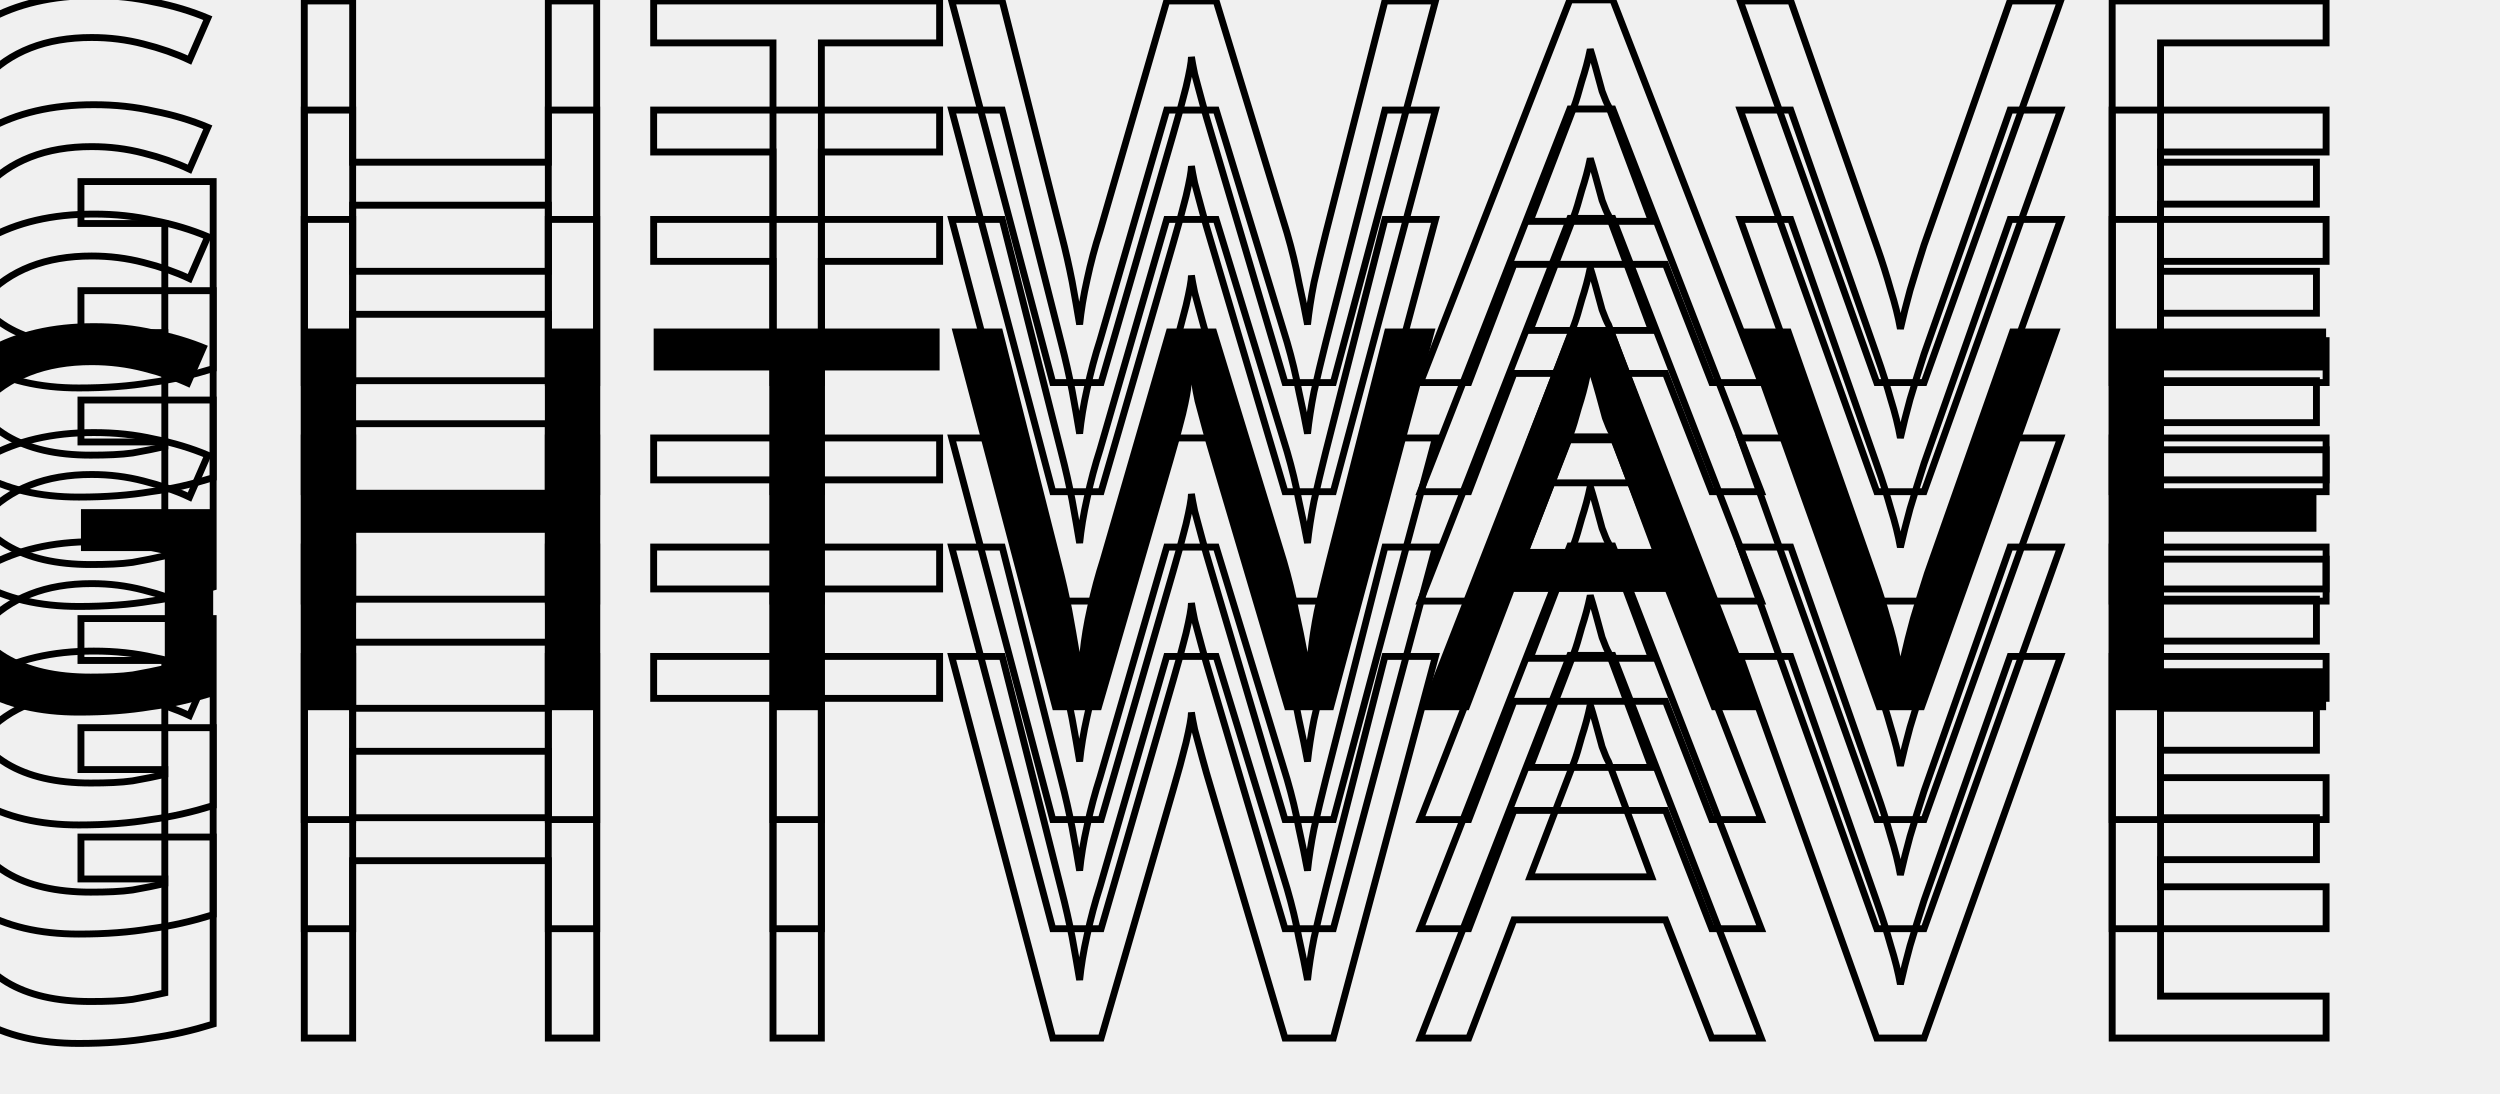
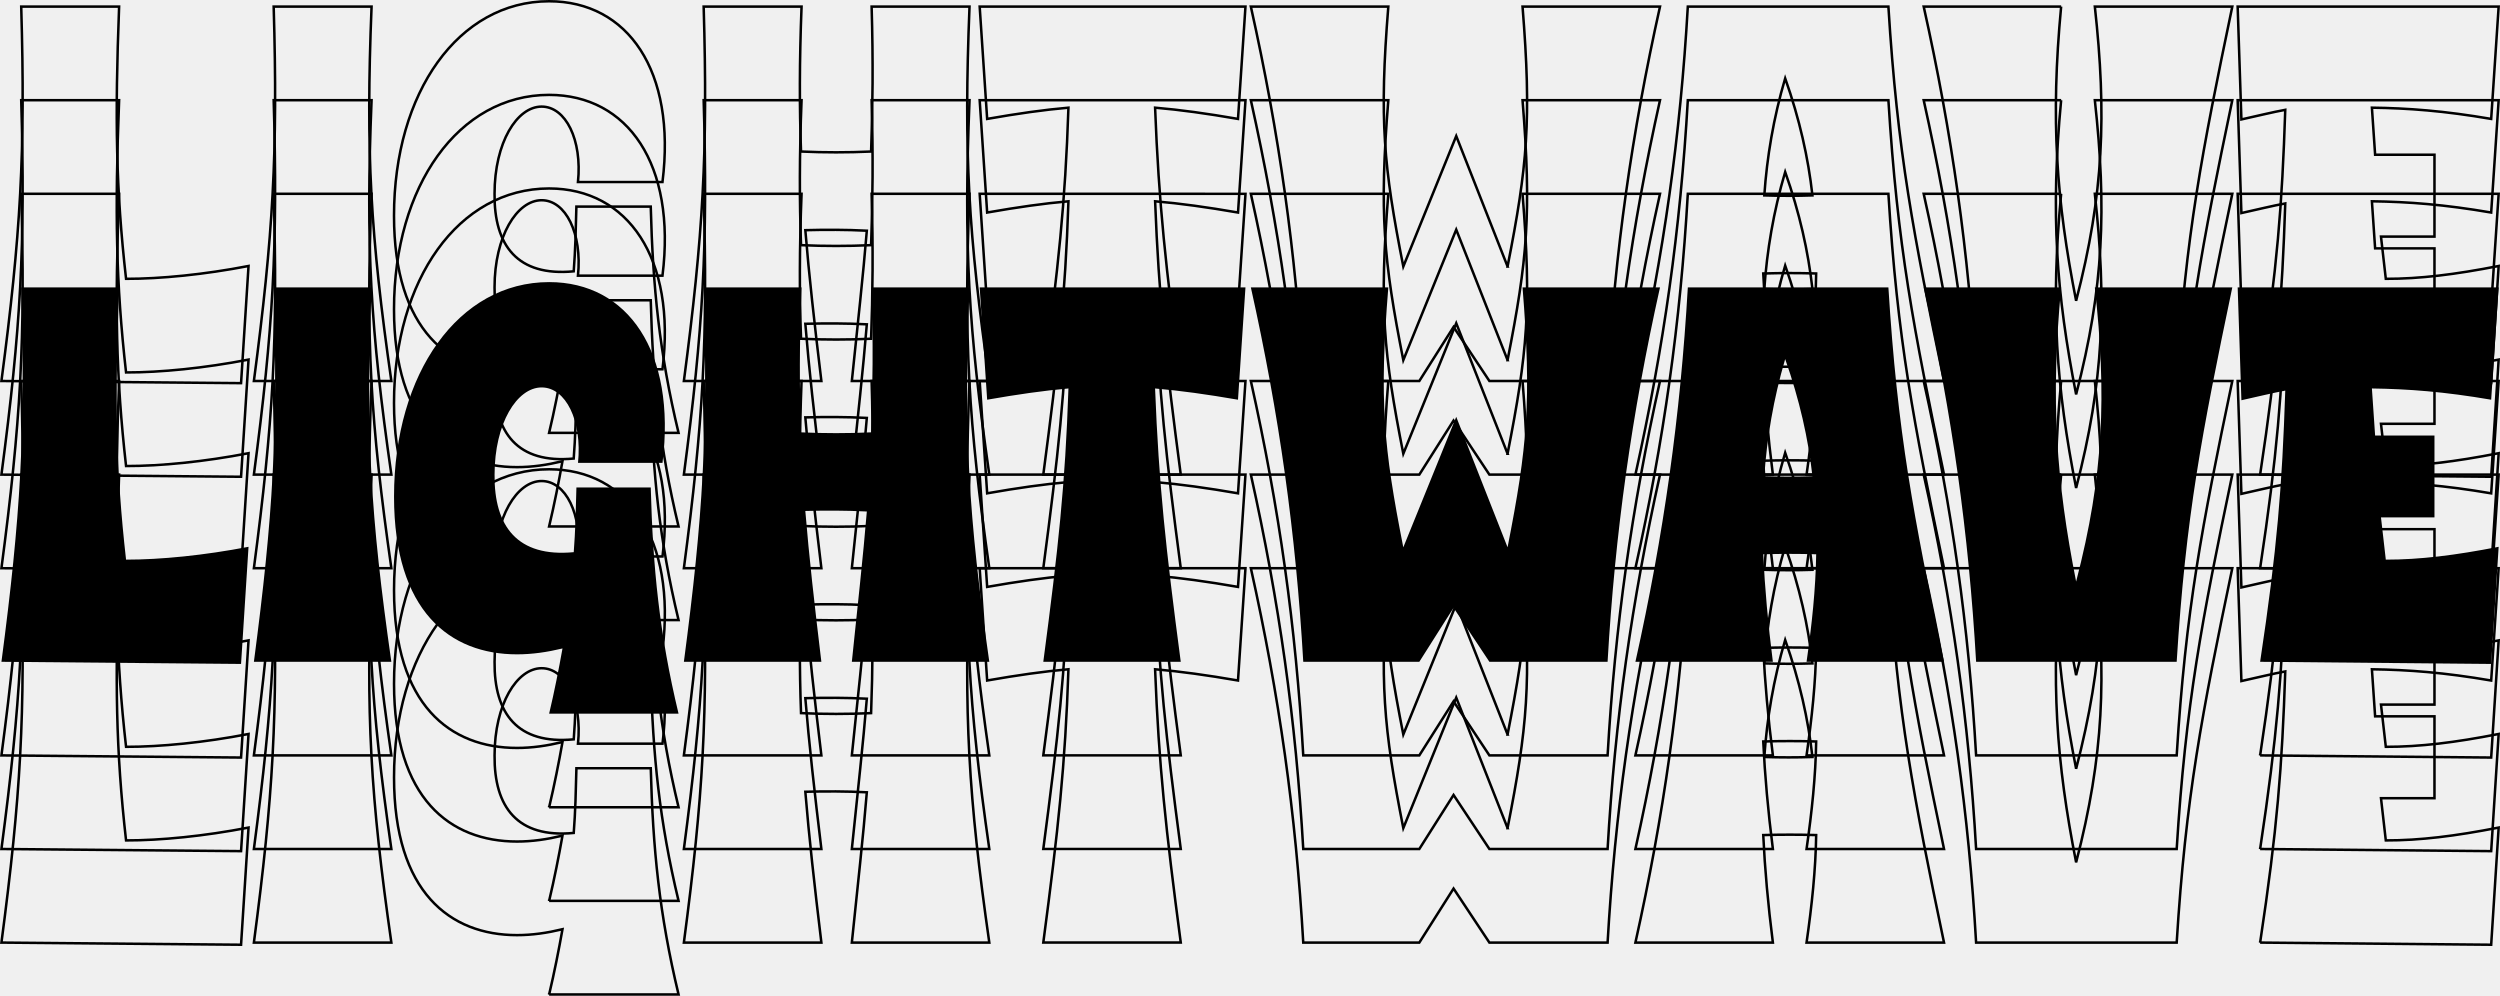
- <svg xmlns="http://www.w3.org/2000/svg" width="36.337mm" height="15.888mm" viewBox="0 0 36.337 15.888" version="1.1" id="svg1">
+ <svg xmlns="http://www.w3.org/2000/svg" width="98.938mm" height="39.407mm" viewBox="0 0 98.938 39.407" version="1.1" id="svg1">
  <defs id="defs1" />
-   <g id="layer1" transform="translate(-48.90926,-80.59549)">
-     <text xml:space="preserve" style="font-size:7.761px;font-family:'URW Gothic';-inkscape-font-specification:'URW Gothic';text-align:center;writing-mode:lr-tb;direction:ltr;text-anchor:middle;fill:#ffffff;stroke-width:0.1;stroke-linecap:round" x="67.078" y="90.918" id="text1">
-       <tspan id="tspan1" style="font-style:normal;font-variant:normal;font-weight:normal;font-stretch:normal;font-family:'Black Wizard Straight PERSONAL';-inkscape-font-specification:'Black Wizard Straight PERSONAL';fill:#000000;stroke-width:0.1" x="67.078" y="90.918">LIGHTWAVE</tspan>
-     </text>
-     <text xml:space="preserve" style="font-size:7.761px;font-family:'URW Gothic';-inkscape-font-specification:'URW Gothic';text-align:center;writing-mode:lr-tb;direction:ltr;text-anchor:middle;fill:none;stroke:#000000;stroke-width:0.1;stroke-linecap:round;stroke-opacity:1" x="67.078" y="89.331" id="text2">
-       <tspan id="tspan2" style="font-style:normal;font-variant:normal;font-weight:normal;font-stretch:normal;font-family:'Black Wizard Straight PERSONAL';-inkscape-font-specification:'Black Wizard Straight PERSONAL';fill:none;stroke:#000000;stroke-width:0.1;stroke-opacity:1" x="67.078" y="89.331">LIGHTWAVE</tspan>
-     </text>
-     <text xml:space="preserve" style="font-size:7.761px;font-family:'URW Gothic';-inkscape-font-specification:'URW Gothic';text-align:center;writing-mode:lr-tb;direction:ltr;text-anchor:middle;fill:none;stroke:#000000;stroke-width:0.1;stroke-linecap:round;stroke-opacity:1" x="67.078" y="87.743" id="text4">
-       <tspan id="tspan4" style="font-style:normal;font-variant:normal;font-weight:normal;font-stretch:normal;font-family:'Black Wizard Straight PERSONAL';-inkscape-font-specification:'Black Wizard Straight PERSONAL';fill:none;stroke:#000000;stroke-width:0.1;stroke-opacity:1" x="67.078" y="87.743">LIGHTWAVE</tspan>
-     </text>
-     <text xml:space="preserve" style="font-size:7.761px;font-family:'URW Gothic';-inkscape-font-specification:'URW Gothic';text-align:center;writing-mode:lr-tb;direction:ltr;text-anchor:middle;fill:none;stroke:#000000;stroke-width:0.1;stroke-linecap:round;stroke-opacity:1" x="67.078" y="86.156" id="text5">
-       <tspan id="tspan5" style="font-style:normal;font-variant:normal;font-weight:normal;font-stretch:normal;font-family:'Black Wizard Straight PERSONAL';-inkscape-font-specification:'Black Wizard Straight PERSONAL';fill:none;stroke:#000000;stroke-width:0.1;stroke-opacity:1" x="67.078" y="86.156">LIGHTWAVE</tspan>
-     </text>
-     <text xml:space="preserve" style="font-size:7.761px;font-family:'URW Gothic';-inkscape-font-specification:'URW Gothic';text-align:center;writing-mode:lr-tb;direction:ltr;text-anchor:middle;fill:none;stroke:#000000;stroke-width:0.1;stroke-linecap:round;stroke-opacity:1" x="67.078" y="92.506" id="text6">
-       <tspan id="tspan6" style="font-style:normal;font-variant:normal;font-weight:normal;font-stretch:normal;font-family:'Black Wizard Straight PERSONAL';-inkscape-font-specification:'Black Wizard Straight PERSONAL';fill:none;stroke:#000000;stroke-width:0.1;stroke-opacity:1" x="67.078" y="92.506">LIGHTWAVE</tspan>
-     </text>
-     <text xml:space="preserve" style="font-size:7.761px;font-family:'URW Gothic';-inkscape-font-specification:'URW Gothic';text-align:center;writing-mode:lr-tb;direction:ltr;text-anchor:middle;fill:none;stroke:#000000;stroke-width:0.1;stroke-linecap:round;stroke-opacity:1" x="67.078" y="94.093" id="text7">
-       <tspan id="tspan7" style="font-style:normal;font-variant:normal;font-weight:normal;font-stretch:normal;font-family:'Black Wizard Straight PERSONAL';-inkscape-font-specification:'Black Wizard Straight PERSONAL';fill:none;stroke:#000000;stroke-width:0.1;stroke-opacity:1" x="67.078" y="94.093">LIGHTWAVE</tspan>
-     </text>
-     <text xml:space="preserve" style="font-size:7.761px;font-family:'URW Gothic';-inkscape-font-specification:'URW Gothic';text-align:center;writing-mode:lr-tb;direction:ltr;text-anchor:middle;fill:none;stroke:#000000;stroke-width:0.1;stroke-linecap:round;stroke-opacity:1" x="67.078" y="95.681" id="text8">
-       <tspan id="tspan8" style="font-style:normal;font-variant:normal;font-weight:normal;font-stretch:normal;font-family:'Black Wizard Straight PERSONAL';-inkscape-font-specification:'Black Wizard Straight PERSONAL';fill:none;stroke:#000000;stroke-width:0.1;stroke-opacity:1" x="67.078" y="95.681">LIGHTWAVE</tspan>
-     </text>
+   <g id="layer1" transform="translate(-48.05528,-56.33104)">
+     <path d="m 48.112,86.226 9.483,0.085 0.296,-4.636 c -1.757,0.339 -3.471,0.508 -4.847,0.508 -0.402,-3.556 -0.445,-6.35 -0.275,-10.774 h -3.874 c 0.169,5.779 -0.021,9.038 -0.783,14.817 z m 9.991,0 h 5.44 c -0.826,-5.779 -1.016,-9.038 -0.783,-14.817 h -3.874 c 0.169,5.779 -0.021,9.038 -0.783,14.817 z m 11.684,2.053 h 5.122 C 74.147,85.104 73.893,82.501 73.809,79.326 h -2.942 c -0.021,0.889 -0.042,1.736 -0.106,2.561 -2.223,0.212 -3.154,-1.016 -3.133,-3.069 0,-2.032 0.889,-3.45 1.863,-3.45 0.953,0 1.609,1.312 1.439,2.985 h 3.344 c 0.55,-4.403 -1.376,-7.154 -4.487,-7.154 -3.577,0 -6.138,3.598 -6.138,8.488 0,4.551 2.223,6.244 4.868,6.244 0.593,0 1.185,-0.085 1.799,-0.233 -0.148,0.826 -0.318,1.693 -0.529,2.582 z m 5.334,-2.053 h 5.44 c -0.275,-2.286 -0.487,-4.17 -0.635,-5.969 0.804,-0.021 1.609,-0.021 2.434,0.021 -0.148,1.799 -0.36,3.683 -0.593,5.948 h 5.44 c -0.826,-5.779 -1.016,-9.038 -0.783,-14.817 h -3.874 c 0.064,2.18 0.042,4.001 -0.021,5.736 -0.953,0.042 -1.82,0.042 -2.773,0 -0.064,-1.736 -0.064,-3.556 0.021,-5.736 h -3.874 c 0.169,5.779 -0.021,9.038 -0.783,14.817 z m 11.705,-14.817 0.296,4.445 c 1.207,-0.212 2.244,-0.36 3.217,-0.445 -0.127,3.81 -0.402,6.329 -0.995,10.816 h 5.44 c -0.593,-4.487 -0.868,-7.006 -1.016,-10.816 0.995,0.085 2.053,0.233 3.281,0.445 l 0.296,-4.445 z m 20.892,10.287 -2.032,-5.165 -2.095,5.165 c -0.783,-3.979 -0.953,-5.8 -0.593,-10.287 h -5.44 c 1.122,5.038 1.778,9.694 2.074,14.817 h 4.593 l 1.355,-2.138 1.418,2.138 h 4.678 c 0.296,-5.122 0.953,-9.779 2.074,-14.817 h -5.44 c 0.36,4.487 0.191,6.308 -0.593,10.287 z m 10.16,-2.815 c 0.106,-1.524 0.36,-3.048 0.826,-4.636 0.572,1.63 0.91,3.133 1.079,4.636 -0.635,0.021 -1.249,0.021 -1.905,0 z m -5.101,7.345 h 5.44 c -0.191,-1.503 -0.318,-2.921 -0.381,-4.255 0.72,-0.021 1.397,-0.021 2.095,0 -0.021,1.376 -0.169,2.773 -0.381,4.255 h 5.44 c -1.207,-5.779 -1.842,-9.038 -2.201,-14.817 h -7.938 c -0.296,5.122 -0.953,9.779 -2.074,14.817 z m 16.849,-14.817 h -5.44 c 1.122,5.038 1.778,9.694 2.074,14.817 h 7.938 c 0.36,-5.779 0.995,-9.038 2.201,-14.817 h -5.44 c 0.466,4.255 0.36,7.408 -0.741,11.642 -0.783,-3.979 -1.016,-7.154 -0.593,-11.642 z m 7.874,14.817 9.144,0.085 0.296,-4.636 c -1.736,0.339 -3.111,0.508 -4.466,0.508 l -0.191,-1.672 h 2.117 V 77.273 h -2.349 l -0.127,-1.863 c 1.46,0.021 2.857,0.127 4.72,0.445 l 0.296,-4.445 h -10.329 l 0.148,4.466 c 0.572,-0.127 1.27,-0.296 1.736,-0.381 -0.127,3.81 -0.318,6.244 -0.995,10.732 z" id="text10" style="font-size:21.167px;font-family:'Black Wizard Straight PERSONAL';-inkscape-font-specification:'Black Wizard Straight PERSONAL';text-align:center;text-anchor:middle;fill:none;stroke:#000000;stroke-width:0.1;stroke-linecap:round" aria-label="Lightwave" />
+     <path d="m 48.112,89.93 9.483,0.085 0.296,-4.636 c -1.757,0.339 -3.471,0.508 -4.847,0.508 -0.402,-3.556 -0.445,-6.35 -0.275,-10.774 h -3.874 c 0.169,5.779 -0.021,9.038 -0.783,14.817 z m 9.991,0 h 5.44 c -0.826,-5.779 -1.016,-9.038 -0.783,-14.817 h -3.874 c 0.169,5.779 -0.021,9.038 -0.783,14.817 z m 11.684,2.053 h 5.122 C 74.147,88.808 73.893,86.205 73.809,83.03 h -2.942 c -0.021,0.889 -0.042,1.736 -0.106,2.561 -2.223,0.212 -3.154,-1.016 -3.133,-3.069 0,-2.032 0.889,-3.45 1.863,-3.45 0.953,0 1.609,1.312 1.439,2.985 h 3.344 c 0.55,-4.403 -1.376,-7.154 -4.487,-7.154 -3.577,0 -6.138,3.598 -6.138,8.488 0,4.551 2.223,6.244 4.868,6.244 0.593,0 1.185,-0.085 1.799,-0.233 -0.148,0.826 -0.318,1.693 -0.529,2.582 z m 5.334,-2.053 h 5.44 c -0.275,-2.286 -0.487,-4.17 -0.635,-5.969 0.804,-0.021 1.609,-0.021 2.434,0.021 -0.148,1.799 -0.36,3.683 -0.593,5.948 h 5.44 c -0.826,-5.779 -1.016,-9.038 -0.783,-14.817 h -3.874 c 0.064,2.18 0.042,4.001 -0.021,5.736 -0.953,0.042 -1.82,0.042 -2.773,0 -0.064,-1.736 -0.064,-3.556 0.021,-5.736 h -3.874 c 0.169,5.779 -0.021,9.038 -0.783,14.817 z m 11.705,-14.817 0.296,4.445 c 1.207,-0.212 2.244,-0.36 3.217,-0.445 -0.127,3.81 -0.402,6.329 -0.995,10.816 h 5.44 c -0.593,-4.487 -0.868,-7.006 -1.016,-10.816 0.995,0.085 2.053,0.233 3.281,0.445 l 0.296,-4.445 z m 20.892,10.287 -2.032,-5.165 -2.095,5.165 c -0.783,-3.979 -0.953,-5.8 -0.593,-10.287 h -5.44 c 1.122,5.038 1.778,9.694 2.074,14.817 h 4.593 l 1.355,-2.138 1.418,2.138 h 4.678 c 0.296,-5.122 0.953,-9.779 2.074,-14.817 h -5.44 c 0.36,4.487 0.191,6.308 -0.593,10.287 z m 10.16,-2.815 c 0.106,-1.524 0.36,-3.048 0.826,-4.636 0.572,1.63 0.91,3.133 1.079,4.636 -0.635,0.021 -1.249,0.021 -1.905,0 z m -5.101,7.345 h 5.44 c -0.191,-1.503 -0.318,-2.921 -0.381,-4.255 0.72,-0.021 1.397,-0.021 2.095,0 -0.021,1.376 -0.169,2.773 -0.381,4.255 h 5.44 c -1.207,-5.779 -1.842,-9.038 -2.201,-14.817 h -7.938 c -0.296,5.122 -0.953,9.779 -2.074,14.817 z m 16.849,-14.817 h -5.44 c 1.122,5.038 1.778,9.694 2.074,14.817 h 7.938 c 0.36,-5.779 0.995,-9.038 2.201,-14.817 h -5.44 c 0.466,4.255 0.36,7.408 -0.741,11.642 -0.783,-3.979 -1.016,-7.154 -0.593,-11.642 z m 7.874,14.817 9.144,0.085 0.296,-4.636 c -1.736,0.339 -3.111,0.508 -4.466,0.508 l -0.191,-1.672 h 2.117 V 80.977 h -2.349 l -0.127,-1.863 c 1.46,0.021 2.857,0.127 4.72,0.445 l 0.296,-4.445 h -10.329 l 0.148,4.466 c 0.572,-0.127 1.27,-0.296 1.736,-0.381 -0.127,3.81 -0.318,6.244 -0.995,10.732 z" id="text11" style="font-size:21.167px;font-family:'Black Wizard Straight PERSONAL';-inkscape-font-specification:'Black Wizard Straight PERSONAL';text-align:center;text-anchor:middle;fill:none;stroke:#000000;stroke-width:0.1;stroke-linecap:round" aria-label="Lightwave" />
+     <path d="m 48.112,93.634 9.483,0.085 0.296,-4.636 c -1.757,0.339 -3.471,0.508 -4.847,0.508 -0.402,-3.556 -0.445,-6.35 -0.275,-10.774 h -3.874 c 0.169,5.779 -0.021,9.038 -0.783,14.817 z m 9.991,0 h 5.44 c -0.826,-5.779 -1.016,-9.038 -0.783,-14.817 h -3.874 c 0.169,5.779 -0.021,9.038 -0.783,14.817 z m 11.684,2.053 h 5.122 C 74.147,92.513 73.893,89.909 73.809,86.734 h -2.942 c -0.021,0.889 -0.042,1.736 -0.106,2.561 -2.223,0.212 -3.154,-1.016 -3.133,-3.069 0,-2.032 0.889,-3.45 1.863,-3.45 0.953,0 1.609,1.312 1.439,2.985 h 3.344 c 0.55,-4.403 -1.376,-7.154 -4.487,-7.154 -3.577,0 -6.138,3.598 -6.138,8.488 0,4.551 2.223,6.244 4.868,6.244 0.593,0 1.185,-0.085 1.799,-0.233 -0.148,0.826 -0.318,1.693 -0.529,2.582 z m 5.334,-2.053 h 5.44 c -0.275,-2.286 -0.487,-4.17 -0.635,-5.969 0.804,-0.021 1.609,-0.021 2.434,0.021 -0.148,1.799 -0.36,3.683 -0.593,5.948 h 5.44 c -0.826,-5.779 -1.016,-9.038 -0.783,-14.817 h -3.874 c 0.064,2.18 0.042,4.001 -0.021,5.736 -0.953,0.042 -1.82,0.042 -2.773,0 -0.064,-1.736 -0.064,-3.556 0.021,-5.736 h -3.874 c 0.169,5.779 -0.021,9.038 -0.783,14.817 z m 11.705,-14.817 0.296,4.445 c 1.207,-0.212 2.244,-0.36 3.217,-0.445 -0.127,3.81 -0.402,6.329 -0.995,10.816 h 5.44 c -0.593,-4.487 -0.868,-7.006 -1.016,-10.816 0.995,0.085 2.053,0.233 3.281,0.445 l 0.296,-4.445 z m 20.892,10.287 -2.032,-5.165 -2.095,5.165 c -0.783,-3.979 -0.953,-5.8 -0.593,-10.287 h -5.44 c 1.122,5.038 1.778,9.694 2.074,14.817 h 4.593 l 1.355,-2.138 1.418,2.138 h 4.678 c 0.296,-5.122 0.953,-9.779 2.074,-14.817 h -5.44 c 0.36,4.487 0.191,6.308 -0.593,10.287 z m 10.16,-2.815 c 0.106,-1.524 0.36,-3.048 0.826,-4.636 0.572,1.63 0.91,3.133 1.079,4.636 -0.635,0.021 -1.249,0.021 -1.905,0 z m -5.101,7.345 h 5.44 c -0.191,-1.503 -0.318,-2.921 -0.381,-4.255 0.72,-0.021 1.397,-0.021 2.095,0 -0.021,1.376 -0.169,2.773 -0.381,4.255 h 5.44 c -1.207,-5.779 -1.842,-9.038 -2.201,-14.817 h -7.938 c -0.296,5.122 -0.953,9.779 -2.074,14.817 z m 16.849,-14.817 h -5.44 c 1.122,5.038 1.778,9.694 2.074,14.817 h 7.938 c 0.36,-5.779 0.995,-9.038 2.201,-14.817 h -5.44 c 0.466,4.255 0.36,7.408 -0.741,11.642 -0.783,-3.979 -1.016,-7.154 -0.593,-11.642 z m 7.874,14.817 9.144,0.085 0.296,-4.636 c -1.736,0.339 -3.111,0.508 -4.466,0.508 l -0.191,-1.672 h 2.117 V 84.681 h -2.349 l -0.127,-1.863 c 1.46,0.021 2.857,0.127 4.72,0.445 l 0.296,-4.445 h -10.329 l 0.148,4.466 c 0.572,-0.127 1.27,-0.296 1.736,-0.381 -0.127,3.81 -0.318,6.244 -0.995,10.732 z" id="text12" style="font-size:21.167px;font-family:'Black Wizard Straight PERSONAL';-inkscape-font-specification:'Black Wizard Straight PERSONAL';text-align:center;text-anchor:middle;fill:none;stroke:#000000;stroke-width:0.1;stroke-linecap:round" aria-label="Lightwave" />
+     <path d="m 48.112,82.522 9.483,0.085 0.296,-4.636 c -1.757,0.339 -3.471,0.508 -4.847,0.508 -0.402,-3.556 -0.445,-6.35 -0.275,-10.774 h -3.874 c 0.169,5.779 -0.021,9.038 -0.783,14.817 z m 9.991,0 h 5.44 c -0.826,-5.779 -1.016,-9.038 -0.783,-14.817 h -3.874 c 0.169,5.779 -0.021,9.038 -0.783,14.817 z m 11.684,2.053 h 5.122 C 74.147,81.4 73.893,78.797 73.809,75.622 h -2.942 c -0.021,0.889 -0.042,1.736 -0.106,2.561 -2.223,0.212 -3.154,-1.016 -3.133,-3.069 0,-2.032 0.889,-3.45 1.863,-3.45 0.953,0 1.609,1.312 1.439,2.985 h 3.344 c 0.55,-4.403 -1.376,-7.154 -4.487,-7.154 -3.577,0 -6.138,3.598 -6.138,8.488 0,4.551 2.223,6.244 4.868,6.244 0.593,0 1.185,-0.085 1.799,-0.233 -0.148,0.826 -0.318,1.693 -0.529,2.582 z m 5.334,-2.053 h 5.44 c -0.275,-2.286 -0.487,-4.17 -0.635,-5.969 0.804,-0.021 1.609,-0.021 2.434,0.021 -0.148,1.799 -0.36,3.683 -0.593,5.948 h 5.44 c -0.826,-5.779 -1.016,-9.038 -0.783,-14.817 h -3.874 c 0.064,2.18 0.042,4.001 -0.021,5.736 -0.953,0.042 -1.82,0.042 -2.773,0 -0.064,-1.736 -0.064,-3.556 0.021,-5.736 h -3.874 c 0.169,5.779 -0.021,9.038 -0.783,14.817 z m 11.705,-14.817 0.296,4.445 c 1.207,-0.212 2.244,-0.36 3.217,-0.445 -0.127,3.81 -0.402,6.329 -0.995,10.816 h 5.44 c -0.593,-4.487 -0.868,-7.006 -1.016,-10.816 0.995,0.085 2.053,0.233 3.281,0.445 l 0.296,-4.445 z m 20.892,10.287 -2.032,-5.165 -2.095,5.165 c -0.783,-3.979 -0.953,-5.8 -0.593,-10.287 h -5.44 c 1.122,5.038 1.778,9.694 2.074,14.817 h 4.593 l 1.355,-2.138 1.418,2.138 h 4.678 c 0.296,-5.122 0.953,-9.779 2.074,-14.817 h -5.44 c 0.36,4.487 0.191,6.308 -0.593,10.287 z m 10.16,-2.815 c 0.106,-1.524 0.36,-3.048 0.826,-4.636 0.572,1.63 0.91,3.133 1.079,4.636 -0.635,0.021 -1.249,0.021 -1.905,0 z m -5.101,7.345 h 5.44 c -0.191,-1.503 -0.318,-2.921 -0.381,-4.255 0.72,-0.021 1.397,-0.021 2.095,0 -0.021,1.376 -0.169,2.773 -0.381,4.255 h 5.44 c -1.207,-5.779 -1.842,-9.038 -2.201,-14.817 h -7.938 c -0.296,5.122 -0.953,9.779 -2.074,14.817 z m 16.849,-14.817 h -5.44 c 1.122,5.038 1.778,9.694 2.074,14.817 h 7.938 c 0.36,-5.779 0.995,-9.038 2.201,-14.817 h -5.44 c 0.466,4.255 0.36,7.408 -0.741,11.642 -0.783,-3.979 -1.016,-7.154 -0.593,-11.642 z m 7.874,14.817 9.144,0.085 0.296,-4.636 c -1.736,0.339 -3.111,0.508 -4.466,0.508 l -0.191,-1.672 h 2.117 V 73.568 h -2.349 l -0.127,-1.863 c 1.46,0.021 2.857,0.127 4.72,0.445 l 0.296,-4.445 h -10.329 l 0.148,4.466 c 0.572,-0.127 1.27,-0.296 1.736,-0.381 -0.127,3.81 -0.318,6.244 -0.995,10.732 z" id="text6" style="font-size:21.167px;font-family:'Black Wizard Straight PERSONAL';-inkscape-font-specification:'Black Wizard Straight PERSONAL';text-align:center;text-anchor:middle;stroke-width:0.1;stroke-linecap:round" aria-label="Lightwave" />
+     <path d="m 48.112,78.818 9.483,0.085 0.296,-4.636 c -1.757,0.339 -3.471,0.508 -4.847,0.508 -0.402,-3.556 -0.445,-6.35 -0.275,-10.774 h -3.874 c 0.169,5.779 -0.021,9.038 -0.783,14.817 z m 9.991,0 h 5.44 c -0.826,-5.779 -1.016,-9.038 -0.783,-14.817 h -3.874 c 0.169,5.779 -0.021,9.038 -0.783,14.817 z m 11.684,2.053 h 5.122 c -0.762,-3.175 -1.016,-5.779 -1.101,-8.954 h -2.942 c -0.021,0.889 -0.042,1.736 -0.106,2.561 -2.223,0.212 -3.154,-1.016 -3.133,-3.069 0,-2.032 0.889,-3.45 1.863,-3.45 0.953,0 1.609,1.312 1.439,2.985 h 3.344 c 0.55,-4.403 -1.376,-7.154 -4.487,-7.154 -3.577,0 -6.138,3.598 -6.138,8.488 0,4.551 2.223,6.244 4.868,6.244 0.593,0 1.185,-0.085 1.799,-0.233 -0.148,0.826 -0.318,1.693 -0.529,2.582 z m 5.334,-2.053 h 5.44 c -0.275,-2.286 -0.487,-4.17 -0.635,-5.969 0.804,-0.021 1.609,-0.021 2.434,0.021 -0.148,1.799 -0.36,3.683 -0.593,5.948 h 5.44 c -0.826,-5.779 -1.016,-9.038 -0.783,-14.817 h -3.874 c 0.064,2.18 0.042,4.001 -0.021,5.736 -0.953,0.042 -1.82,0.042 -2.773,0 -0.064,-1.736 -0.064,-3.556 0.021,-5.736 h -3.874 c 0.169,5.779 -0.021,9.038 -0.783,14.817 z m 11.705,-14.817 0.296,4.445 c 1.207,-0.212 2.244,-0.36 3.217,-0.445 -0.127,3.81 -0.402,6.329 -0.995,10.816 h 5.44 C 94.192,74.33 93.917,71.812 93.769,68.002 c 0.995,0.085 2.053,0.233 3.281,0.445 l 0.296,-4.445 z m 20.892,10.287 -2.032,-5.165 -2.095,5.165 c -0.783,-3.979 -0.953,-5.8 -0.593,-10.287 h -5.44 c 1.122,5.038 1.778,9.694 2.074,14.817 h 4.593 l 1.355,-2.138 1.418,2.138 h 4.678 c 0.296,-5.122 0.953,-9.779 2.074,-14.817 h -5.44 c 0.36,4.487 0.191,6.308 -0.593,10.287 z m 10.16,-2.815 c 0.106,-1.524 0.36,-3.048 0.826,-4.636 0.572,1.63 0.91,3.133 1.079,4.636 -0.635,0.021 -1.249,0.021 -1.905,0 z m -5.101,7.345 h 5.44 c -0.191,-1.503 -0.318,-2.921 -0.381,-4.255 0.72,-0.021 1.397,-0.021 2.095,0 -0.021,1.376 -0.169,2.773 -0.381,4.255 h 5.44 c -1.207,-5.779 -1.842,-9.038 -2.201,-14.817 h -7.938 c -0.296,5.122 -0.953,9.779 -2.074,14.817 z m 16.849,-14.817 h -5.44 c 1.122,5.038 1.778,9.694 2.074,14.817 h 7.938 c 0.36,-5.779 0.995,-9.038 2.201,-14.817 h -5.44 c 0.466,4.255 0.36,7.408 -0.741,11.642 -0.783,-3.979 -1.016,-7.154 -0.593,-11.642 z m 7.874,14.817 9.144,0.085 0.296,-4.636 c -1.736,0.339 -3.111,0.508 -4.466,0.508 l -0.191,-1.672 h 2.117 V 69.864 h -2.349 l -0.127,-1.863 c 1.46,0.021 2.857,0.127 4.72,0.445 l 0.296,-4.445 h -10.329 l 0.148,4.466 c 0.572,-0.127 1.27,-0.296 1.736,-0.381 -0.127,3.81 -0.318,6.244 -0.995,10.732 z" id="text7" style="font-size:21.167px;font-family:'Black Wizard Straight PERSONAL';-inkscape-font-specification:'Black Wizard Straight PERSONAL';text-align:center;text-anchor:middle;fill:none;stroke:#000000;stroke-width:0.1;stroke-linecap:round" aria-label="Lightwave" />
+     <path d="m 48.112,75.114 9.483,0.085 0.296,-4.636 c -1.757,0.339 -3.471,0.508 -4.847,0.508 -0.402,-3.556 -0.445,-6.35 -0.275,-10.774 h -3.874 c 0.169,5.779 -0.021,9.038 -0.783,14.817 z m 9.991,0 h 5.44 c -0.826,-5.779 -1.016,-9.038 -0.783,-14.817 h -3.874 c 0.169,5.779 -0.021,9.038 -0.783,14.817 z m 11.684,2.053 h 5.122 c -0.762,-3.175 -1.016,-5.779 -1.101,-8.954 h -2.942 c -0.021,0.889 -0.042,1.736 -0.106,2.561 -2.223,0.212 -3.154,-1.016 -3.133,-3.069 0,-2.032 0.889,-3.45 1.863,-3.45 0.953,0 1.609,1.312 1.439,2.985 h 3.344 c 0.55,-4.403 -1.376,-7.154 -4.487,-7.154 -3.577,0 -6.138,3.598 -6.138,8.488 0,4.551 2.223,6.244 4.868,6.244 0.593,0 1.185,-0.085 1.799,-0.233 -0.148,0.826 -0.318,1.693 -0.529,2.582 z m 5.334,-2.053 h 5.44 c -0.275,-2.286 -0.487,-4.17 -0.635,-5.969 0.804,-0.021 1.609,-0.021 2.434,0.021 -0.148,1.799 -0.36,3.683 -0.593,5.948 h 5.44 c -0.826,-5.779 -1.016,-9.038 -0.783,-14.817 h -3.874 c 0.064,2.18 0.042,4.001 -0.021,5.736 -0.953,0.042 -1.82,0.042 -2.773,0 -0.064,-1.736 -0.064,-3.556 0.021,-5.736 h -3.874 c 0.169,5.779 -0.021,9.038 -0.783,14.817 z m 11.705,-14.817 0.296,4.445 c 1.207,-0.212 2.244,-0.36 3.217,-0.445 -0.127,3.81 -0.402,6.329 -0.995,10.816 h 5.44 C 94.192,70.626 93.917,68.107 93.769,64.297 c 0.995,0.085 2.053,0.233 3.281,0.445 l 0.296,-4.445 z m 20.892,10.287 -2.032,-5.165 -2.095,5.165 c -0.783,-3.979 -0.953,-5.8 -0.593,-10.287 h -5.44 c 1.122,5.038 1.778,9.694 2.074,14.817 h 4.593 l 1.355,-2.138 1.418,2.138 h 4.678 c 0.296,-5.122 0.953,-9.779 2.074,-14.817 h -5.44 c 0.36,4.487 0.191,6.308 -0.593,10.287 z m 10.16,-2.815 c 0.106,-1.524 0.36,-3.048 0.826,-4.636 0.572,1.63 0.91,3.133 1.079,4.636 -0.635,0.021 -1.249,0.021 -1.905,0 z m -5.101,7.345 h 5.44 c -0.191,-1.503 -0.318,-2.921 -0.381,-4.255 0.72,-0.021 1.397,-0.021 2.095,0 -0.021,1.376 -0.169,2.773 -0.381,4.255 h 5.44 c -1.207,-5.779 -1.842,-9.038 -2.201,-14.817 h -7.938 c -0.296,5.122 -0.953,9.779 -2.074,14.817 z m 16.849,-14.817 h -5.44 c 1.122,5.038 1.778,9.694 2.074,14.817 h 7.938 c 0.36,-5.779 0.995,-9.038 2.201,-14.817 h -5.44 c 0.466,4.255 0.36,7.408 -0.741,11.642 -0.783,-3.979 -1.016,-7.154 -0.593,-11.642 z m 7.874,14.817 9.144,0.085 0.296,-4.636 c -1.736,0.339 -3.111,0.508 -4.466,0.508 l -0.191,-1.672 h 2.117 v -3.239 h -2.349 l -0.127,-1.863 c 1.46,0.021 2.857,0.127 4.72,0.445 l 0.296,-4.445 h -10.329 l 0.148,4.466 c 0.572,-0.127 1.27,-0.296 1.736,-0.381 -0.127,3.81 -0.318,6.244 -0.995,10.732 z" id="text8" style="font-size:21.167px;font-family:'Black Wizard Straight PERSONAL';-inkscape-font-specification:'Black Wizard Straight PERSONAL';text-align:center;text-anchor:middle;fill:none;stroke:#000000;stroke-width:0.1;stroke-linecap:round" aria-label="Lightwave" />
+     <path d="m 48.112,71.409 9.483,0.085 0.296,-4.636 c -1.757,0.339 -3.471,0.508 -4.847,0.508 -0.402,-3.556 -0.445,-6.35 -0.275,-10.774 h -3.874 c 0.169,5.779 -0.021,9.038 -0.783,14.817 z m 9.991,0 h 5.44 c -0.826,-5.779 -1.016,-9.038 -0.783,-14.817 h -3.874 c 0.169,5.779 -0.021,9.038 -0.783,14.817 z m 11.684,2.053 h 5.122 c -0.762,-3.175 -1.016,-5.779 -1.101,-8.954 h -2.942 c -0.021,0.889 -0.042,1.736 -0.106,2.561 -2.223,0.212 -3.154,-1.016 -3.133,-3.069 0,-2.032 0.889,-3.45 1.863,-3.45 0.953,0 1.609,1.312 1.439,2.985 h 3.344 c 0.55,-4.403 -1.376,-7.154 -4.487,-7.154 -3.577,0 -6.138,3.598 -6.138,8.488 0,4.551 2.223,6.244 4.868,6.244 0.593,0 1.185,-0.085 1.799,-0.233 -0.148,0.826 -0.318,1.693 -0.529,2.582 z m 5.334,-2.053 h 5.44 c -0.275,-2.286 -0.487,-4.17 -0.635,-5.969 0.804,-0.021 1.609,-0.021 2.434,0.021 -0.148,1.799 -0.36,3.683 -0.593,5.948 h 5.44 c -0.826,-5.779 -1.016,-9.038 -0.783,-14.817 h -3.874 c 0.064,2.18 0.042,4.001 -0.021,5.736 -0.953,0.042 -1.82,0.042 -2.773,0 -0.064,-1.736 -0.064,-3.556 0.021,-5.736 h -3.874 c 0.169,5.779 -0.021,9.038 -0.783,14.817 z m 11.705,-14.817 0.296,4.445 c 1.207,-0.212 2.244,-0.36 3.217,-0.445 -0.127,3.81 -0.402,6.329 -0.995,10.816 h 5.44 c -0.593,-4.487 -0.868,-7.006 -1.016,-10.816 0.995,0.085 2.053,0.233 3.281,0.445 l 0.296,-4.445 z m 20.892,10.287 -2.032,-5.165 -2.095,5.165 c -0.783,-3.979 -0.953,-5.8 -0.593,-10.287 h -5.44 c 1.122,5.038 1.778,9.694 2.074,14.817 h 4.593 l 1.355,-2.138 1.418,2.138 h 4.678 c 0.296,-5.122 0.953,-9.779 2.074,-14.817 h -5.44 c 0.36,4.487 0.191,6.308 -0.593,10.287 z m 10.16,-2.815 c 0.106,-1.524 0.36,-3.048 0.826,-4.636 0.572,1.63 0.91,3.133 1.079,4.636 -0.635,0.021 -1.249,0.021 -1.905,0 z m -5.101,7.345 h 5.44 c -0.191,-1.503 -0.318,-2.921 -0.381,-4.255 0.72,-0.021 1.397,-0.021 2.095,0 -0.021,1.376 -0.169,2.773 -0.381,4.255 h 5.44 c -1.207,-5.779 -1.842,-9.038 -2.201,-14.817 h -7.938 c -0.296,5.122 -0.953,9.779 -2.074,14.817 z m 16.849,-14.817 h -5.44 c 1.122,5.038 1.778,9.694 2.074,14.817 h 7.938 c 0.36,-5.779 0.995,-9.038 2.201,-14.817 h -5.44 c 0.466,4.255 0.36,7.408 -0.741,11.642 -0.783,-3.979 -1.016,-7.154 -0.593,-11.642 z m 7.874,14.817 9.144,0.085 0.296,-4.636 c -1.736,0.339 -3.111,0.508 -4.466,0.508 l -0.191,-1.672 h 2.117 v -3.239 h -2.349 l -0.127,-1.863 c 1.46,0.021 2.857,0.127 4.72,0.445 l 0.296,-4.445 h -10.329 l 0.148,4.466 c 0.572,-0.127 1.27,-0.296 1.736,-0.381 -0.127,3.81 -0.318,6.244 -0.995,10.732 z" id="text9" style="font-size:21.167px;font-family:'Black Wizard Straight PERSONAL';-inkscape-font-specification:'Black Wizard Straight PERSONAL';text-align:center;text-anchor:middle;fill:none;stroke:#000000;stroke-width:0.1;stroke-linecap:round" aria-label="Lightwave" />
  </g>
</svg>
